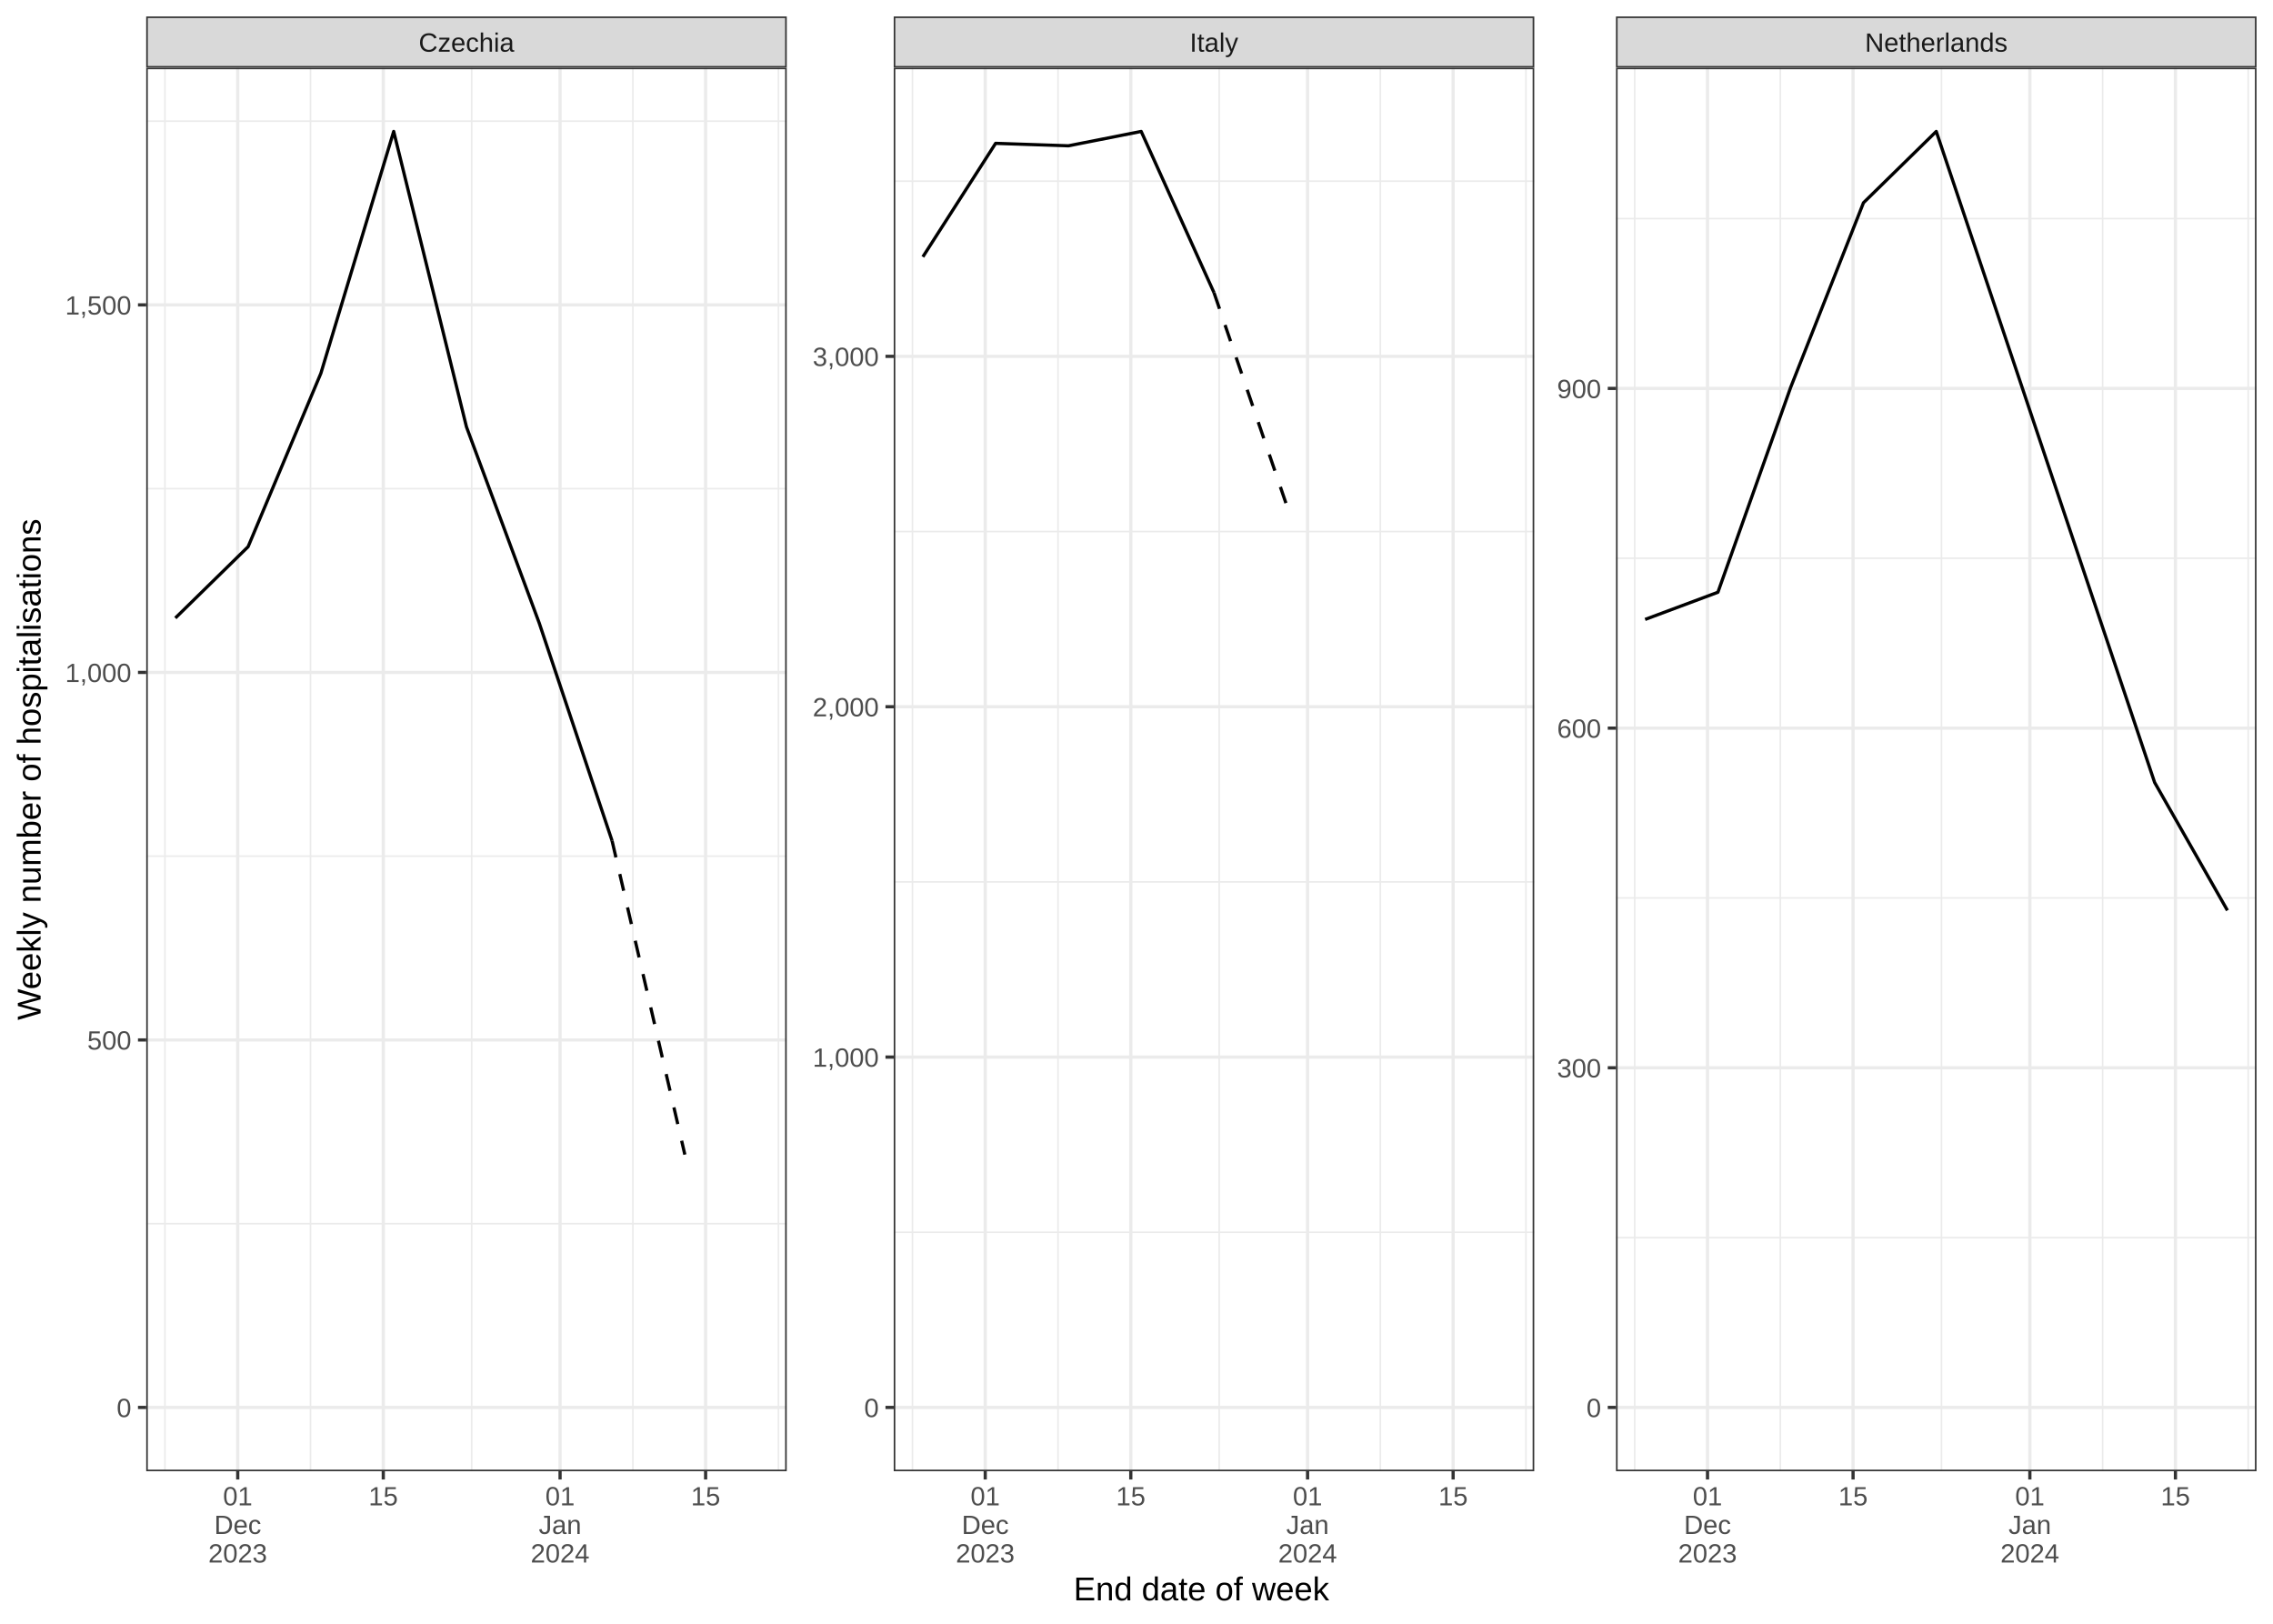
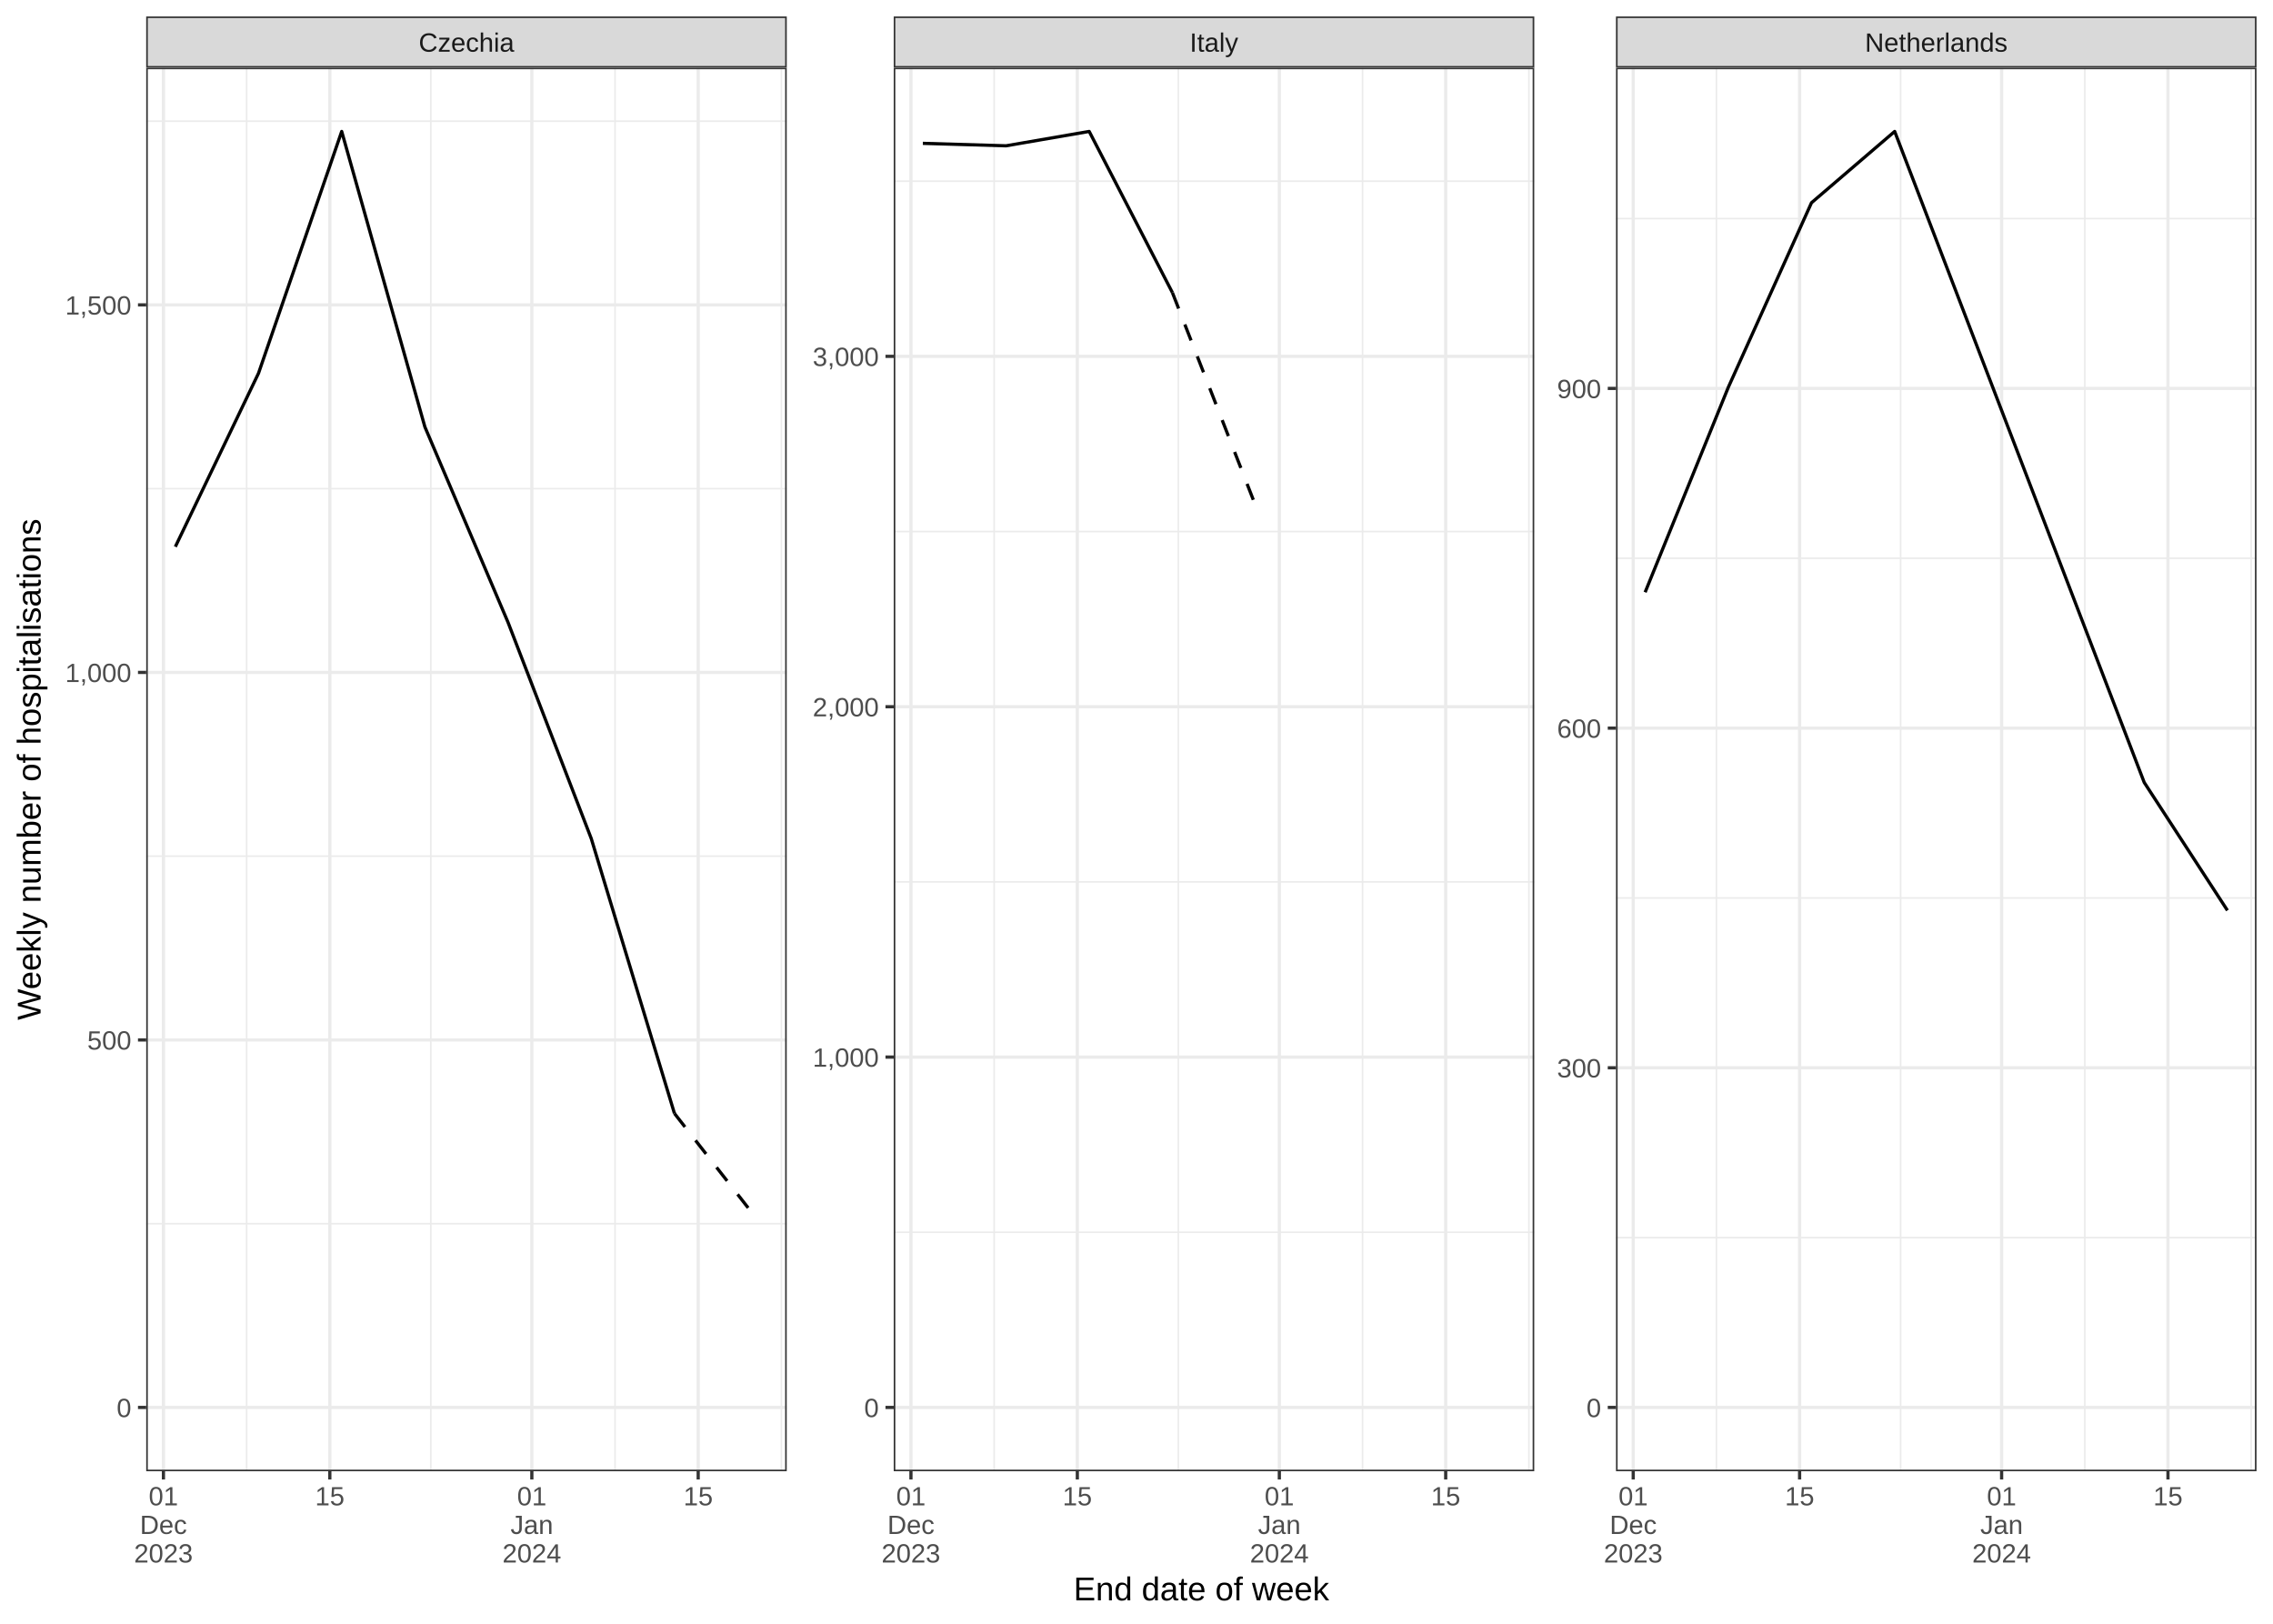
<svg xmlns="http://www.w3.org/2000/svg" class="svglite" width="756.00pt" height="540.00pt" viewBox="0 0 756.00 540.00">
  <defs>
    <style type="text/css">
    .svglite line, .svglite polyline, .svglite polygon, .svglite path, .svglite rect, .svglite circle {
      fill: none;
      stroke: #000000;
      stroke-linecap: round;
      stroke-linejoin: round;
      stroke-miterlimit: 10.00;
    }
    .svglite text {
      white-space: pre;
    }
  </style>
  </defs>
  <rect width="100%" height="100%" style="stroke: none; fill: #FFFFFF;" />
  <defs>
    <clipPath id="cpMC4wMHw3NTYuMDB8MC4wMHw1NDAuMDA=">
      <rect x="0.00" y="0.00" width="756.00" height="540.00" />
    </clipPath>
  </defs>
  <g clip-path="url(#cpMC4wMHw3NTYuMDB8MC4wMHw1NDAuMDA=)">
    <rect x="0.00" y="0.00" width="756.00" height="540.00" style="stroke-width: 1.07; stroke: #FFFFFF; fill: #FFFFFF;" />
  </g>
  <defs>
    <clipPath id="cpNDguNjN8MjYxLjY3fDIyLjQ5fDQ4OS4yOQ==">
      <rect x="48.63" y="22.49" width="213.04" height="466.80" />
    </clipPath>
  </defs>
  <g clip-path="url(#cpNDguNjN8MjYxLjY3fDIyLjQ5fDQ4OS4yOQ==)">
    <rect x="48.63" y="22.49" width="213.04" height="466.80" style="stroke-width: 1.07; stroke: none; fill: #FFFFFF;" />
    <polyline points="48.63,406.96 261.67,406.96 " style="stroke-width: 0.53; stroke: #EBEBEB; stroke-linecap: butt;" />
    <polyline points="48.63,284.73 261.67,284.73 " style="stroke-width: 0.53; stroke: #EBEBEB; stroke-linecap: butt;" />
    <polyline points="48.63,162.51 261.67,162.51 " style="stroke-width: 0.53; stroke: #EBEBEB; stroke-linecap: butt;" />
    <polyline points="48.63,40.29 261.67,40.29 " style="stroke-width: 0.53; stroke: #EBEBEB; stroke-linecap: butt;" />
-     <polyline points="54.86,489.29 54.86,22.49 " style="stroke-width: 0.53; stroke: #EBEBEB; stroke-linecap: butt;" />
-     <polyline points="103.27,489.29 103.27,22.49 " style="stroke-width: 0.53; stroke: #EBEBEB; stroke-linecap: butt;" />
-     <polyline points="156.88,489.29 156.88,22.49 " style="stroke-width: 0.53; stroke: #EBEBEB; stroke-linecap: butt;" />
-     <polyline points="210.49,489.29 210.49,22.49 " style="stroke-width: 0.53; stroke: #EBEBEB; stroke-linecap: butt;" />
-     <polyline points="258.90,489.29 258.90,22.49 " style="stroke-width: 0.53; stroke: #EBEBEB; stroke-linecap: butt;" />
+     <polyline points="82.03,489.29 82.03,22.49 " style="stroke-width: 0.53; stroke: #EBEBEB; stroke-linecap: butt;" />
+     <polyline points="143.29,489.29 143.29,22.49 " style="stroke-width: 0.53; stroke: #EBEBEB; stroke-linecap: butt;" />
+     <polyline points="204.56,489.29 204.56,22.49 " style="stroke-width: 0.53; stroke: #EBEBEB; stroke-linecap: butt;" />
+     <polyline points="259.89,489.29 259.89,22.49 " style="stroke-width: 0.53; stroke: #EBEBEB; stroke-linecap: butt;" />
    <polyline points="48.63,468.07 261.67,468.07 " style="stroke-width: 1.07; stroke: #EBEBEB; stroke-linecap: butt;" />
    <polyline points="48.63,345.85 261.67,345.85 " style="stroke-width: 1.07; stroke: #EBEBEB; stroke-linecap: butt;" />
    <polyline points="48.63,223.62 261.67,223.62 " style="stroke-width: 1.07; stroke: #EBEBEB; stroke-linecap: butt;" />
    <polyline points="48.63,101.40 261.67,101.40 " style="stroke-width: 1.07; stroke: #EBEBEB; stroke-linecap: butt;" />
-     <polyline points="79.07,489.29 79.07,22.49 " style="stroke-width: 1.07; stroke: #EBEBEB; stroke-linecap: butt;" />
-     <polyline points="127.48,489.29 127.48,22.49 " style="stroke-width: 1.07; stroke: #EBEBEB; stroke-linecap: butt;" />
-     <polyline points="186.28,489.29 186.28,22.49 " style="stroke-width: 1.07; stroke: #EBEBEB; stroke-linecap: butt;" />
-     <polyline points="234.69,489.29 234.69,22.49 " style="stroke-width: 1.07; stroke: #EBEBEB; stroke-linecap: butt;" />
-     <polyline points="58.32,205.53 82.52,181.82 106.73,124.13 130.94,43.71 155.15,141.98 179.36,207.24 203.57,279.60 " style="stroke-width: 1.07; stroke-linecap: butt;" />
-     <polyline points="203.57,279.60 227.78,383.98 " style="stroke-width: 1.07; stroke-dasharray: 5.69,5.69; stroke-linecap: butt;" />
+     <polyline points="54.36,489.29 54.36,22.49 " style="stroke-width: 1.07; stroke: #EBEBEB; stroke-linecap: butt;" />
+     <polyline points="109.70,489.29 109.70,22.49 " style="stroke-width: 1.07; stroke: #EBEBEB; stroke-linecap: butt;" />
+     <polyline points="176.89,489.29 176.89,22.49 " style="stroke-width: 1.07; stroke: #EBEBEB; stroke-linecap: butt;" />
+     <polyline points="232.22,489.29 232.22,22.49 " style="stroke-width: 1.07; stroke: #EBEBEB; stroke-linecap: butt;" />
+     <polyline points="58.32,181.82 85.98,124.13 113.65,43.71 141.32,141.98 168.98,207.00 196.65,278.87 224.32,370.29 " style="stroke-width: 1.07; stroke-linecap: butt;" />
+     <polyline points="224.32,370.29 251.99,405.73 " style="stroke-width: 1.07; stroke-dasharray: 5.69,5.69; stroke-linecap: butt;" />
    <rect x="48.63" y="22.49" width="213.04" height="466.80" style="stroke-width: 1.07; stroke: #333333;" />
  </g>
  <g clip-path="url(#cpMC4wMHw3NTYuMDB8MC4wMHw1NDAuMDA=)">
</g>
  <defs>
    <clipPath id="cpMjk3LjI1fDUxMC4yOXwyMi40OXw0ODkuMjk=">
      <rect x="297.25" y="22.49" width="213.04" height="466.80" />
    </clipPath>
  </defs>
  <g clip-path="url(#cpMjk3LjI1fDUxMC4yOXwyMi40OXw0ODkuMjk=)">
    <rect x="297.25" y="22.49" width="213.04" height="466.80" style="stroke-width: 1.07; stroke: none; fill: #FFFFFF;" />
    <polyline points="297.25,409.81 510.29,409.81 " style="stroke-width: 0.53; stroke: #EBEBEB; stroke-linecap: butt;" />
    <polyline points="297.25,293.29 510.29,293.29 " style="stroke-width: 0.53; stroke: #EBEBEB; stroke-linecap: butt;" />
    <polyline points="297.25,176.77 510.29,176.77 " style="stroke-width: 0.53; stroke: #EBEBEB; stroke-linecap: butt;" />
    <polyline points="297.25,60.25 510.29,60.25 " style="stroke-width: 0.53; stroke: #EBEBEB; stroke-linecap: butt;" />
-     <polyline points="303.48,489.29 303.48,22.49 " style="stroke-width: 0.53; stroke: #EBEBEB; stroke-linecap: butt;" />
-     <polyline points="351.89,489.29 351.89,22.49 " style="stroke-width: 0.53; stroke: #EBEBEB; stroke-linecap: butt;" />
-     <polyline points="405.50,489.29 405.50,22.49 " style="stroke-width: 0.53; stroke: #EBEBEB; stroke-linecap: butt;" />
-     <polyline points="459.10,489.29 459.10,22.49 " style="stroke-width: 0.53; stroke: #EBEBEB; stroke-linecap: butt;" />
-     <polyline points="507.52,489.29 507.52,22.49 " style="stroke-width: 0.53; stroke: #EBEBEB; stroke-linecap: butt;" />
+     <polyline points="330.65,489.29 330.65,22.49 " style="stroke-width: 0.53; stroke: #EBEBEB; stroke-linecap: butt;" />
+     <polyline points="391.91,489.29 391.91,22.49 " style="stroke-width: 0.53; stroke: #EBEBEB; stroke-linecap: butt;" />
+     <polyline points="453.18,489.29 453.18,22.49 " style="stroke-width: 0.53; stroke: #EBEBEB; stroke-linecap: butt;" />
+     <polyline points="508.51,489.29 508.51,22.49 " style="stroke-width: 0.53; stroke: #EBEBEB; stroke-linecap: butt;" />
    <polyline points="297.25,468.07 510.29,468.07 " style="stroke-width: 1.07; stroke: #EBEBEB; stroke-linecap: butt;" />
    <polyline points="297.25,351.55 510.29,351.55 " style="stroke-width: 1.07; stroke: #EBEBEB; stroke-linecap: butt;" />
    <polyline points="297.25,235.03 510.29,235.03 " style="stroke-width: 1.07; stroke: #EBEBEB; stroke-linecap: butt;" />
    <polyline points="297.25,118.51 510.29,118.51 " style="stroke-width: 1.07; stroke: #EBEBEB; stroke-linecap: butt;" />
-     <polyline points="327.69,489.29 327.69,22.49 " style="stroke-width: 1.07; stroke: #EBEBEB; stroke-linecap: butt;" />
-     <polyline points="376.10,489.29 376.10,22.49 " style="stroke-width: 1.07; stroke: #EBEBEB; stroke-linecap: butt;" />
-     <polyline points="434.90,489.29 434.90,22.49 " style="stroke-width: 1.07; stroke: #EBEBEB; stroke-linecap: butt;" />
-     <polyline points="483.31,489.29 483.31,22.49 " style="stroke-width: 1.07; stroke: #EBEBEB; stroke-linecap: butt;" />
-     <polyline points="306.94,85.42 331.14,47.67 355.35,48.49 379.56,43.71 403.77,97.31 " style="stroke-width: 1.07; stroke-linecap: butt;" />
-     <polyline points="403.77,97.31 427.98,168.15 " style="stroke-width: 1.07; stroke-dasharray: 5.69,5.69; stroke-linecap: butt;" />
+     <polyline points="302.98,489.29 302.98,22.49 " style="stroke-width: 1.07; stroke: #EBEBEB; stroke-linecap: butt;" />
+     <polyline points="358.32,489.29 358.32,22.49 " style="stroke-width: 1.07; stroke: #EBEBEB; stroke-linecap: butt;" />
+     <polyline points="425.51,489.29 425.51,22.49 " style="stroke-width: 1.07; stroke: #EBEBEB; stroke-linecap: butt;" />
+     <polyline points="480.84,489.29 480.84,22.49 " style="stroke-width: 1.07; stroke: #EBEBEB; stroke-linecap: butt;" />
+     <polyline points="306.94,47.67 334.60,48.49 362.27,43.71 389.94,97.31 " style="stroke-width: 1.07; stroke-linecap: butt;" />
+     <polyline points="389.94,97.31 417.60,168.15 " style="stroke-width: 1.07; stroke-dasharray: 5.69,5.69; stroke-linecap: butt;" />
    <rect x="297.25" y="22.49" width="213.04" height="466.80" style="stroke-width: 1.07; stroke: #333333;" />
  </g>
  <g clip-path="url(#cpMC4wMHw3NTYuMDB8MC4wMHw1NDAuMDA=)">
</g>
  <defs>
    <clipPath id="cpNTM3LjQ4fDc1MC41MnwyMi40OXw0ODkuMjk=">
      <rect x="537.48" y="22.49" width="213.04" height="466.80" />
    </clipPath>
  </defs>
  <g clip-path="url(#cpNTM3LjQ4fDc1MC41MnwyMi40OXw0ODkuMjk=)">
    <rect x="537.48" y="22.49" width="213.04" height="466.80" style="stroke-width: 1.07; stroke: none; fill: #FFFFFF;" />
    <polyline points="537.48,411.59 750.52,411.59 " style="stroke-width: 0.53; stroke: #EBEBEB; stroke-linecap: butt;" />
    <polyline points="537.48,298.63 750.52,298.63 " style="stroke-width: 0.53; stroke: #EBEBEB; stroke-linecap: butt;" />
    <polyline points="537.48,185.66 750.52,185.66 " style="stroke-width: 0.53; stroke: #EBEBEB; stroke-linecap: butt;" />
    <polyline points="537.48,72.70 750.52,72.70 " style="stroke-width: 0.53; stroke: #EBEBEB; stroke-linecap: butt;" />
-     <polyline points="543.71,489.29 543.71,22.49 " style="stroke-width: 0.53; stroke: #EBEBEB; stroke-linecap: butt;" />
-     <polyline points="592.13,489.29 592.13,22.49 " style="stroke-width: 0.53; stroke: #EBEBEB; stroke-linecap: butt;" />
-     <polyline points="645.73,489.29 645.73,22.49 " style="stroke-width: 0.53; stroke: #EBEBEB; stroke-linecap: butt;" />
-     <polyline points="699.34,489.29 699.34,22.49 " style="stroke-width: 0.53; stroke: #EBEBEB; stroke-linecap: butt;" />
-     <polyline points="747.75,489.29 747.75,22.49 " style="stroke-width: 0.53; stroke: #EBEBEB; stroke-linecap: butt;" />
+     <polyline points="570.88,489.29 570.88,22.49 " style="stroke-width: 0.53; stroke: #EBEBEB; stroke-linecap: butt;" />
+     <polyline points="632.14,489.29 632.14,22.49 " style="stroke-width: 0.53; stroke: #EBEBEB; stroke-linecap: butt;" />
+     <polyline points="693.41,489.29 693.41,22.49 " style="stroke-width: 0.53; stroke: #EBEBEB; stroke-linecap: butt;" />
+     <polyline points="748.74,489.29 748.74,22.49 " style="stroke-width: 0.53; stroke: #EBEBEB; stroke-linecap: butt;" />
    <polyline points="537.48,468.07 750.52,468.07 " style="stroke-width: 1.07; stroke: #EBEBEB; stroke-linecap: butt;" />
    <polyline points="537.48,355.11 750.52,355.11 " style="stroke-width: 1.07; stroke: #EBEBEB; stroke-linecap: butt;" />
    <polyline points="537.48,242.15 750.52,242.15 " style="stroke-width: 1.07; stroke: #EBEBEB; stroke-linecap: butt;" />
    <polyline points="537.48,129.18 750.52,129.18 " style="stroke-width: 1.07; stroke: #EBEBEB; stroke-linecap: butt;" />
-     <polyline points="567.92,489.29 567.92,22.49 " style="stroke-width: 1.07; stroke: #EBEBEB; stroke-linecap: butt;" />
-     <polyline points="616.33,489.29 616.33,22.49 " style="stroke-width: 1.07; stroke: #EBEBEB; stroke-linecap: butt;" />
-     <polyline points="675.13,489.29 675.13,22.49 " style="stroke-width: 1.07; stroke: #EBEBEB; stroke-linecap: butt;" />
-     <polyline points="723.55,489.29 723.55,22.49 " style="stroke-width: 1.07; stroke: #EBEBEB; stroke-linecap: butt;" />
-     <polyline points="547.17,206.00 571.38,196.96 595.58,128.81 619.79,67.43 644.00,43.71 716.63,260.22 740.84,302.77 " style="stroke-width: 1.07; stroke-linecap: butt;" />
+     <polyline points="543.21,489.29 543.21,22.49 " style="stroke-width: 1.07; stroke: #EBEBEB; stroke-linecap: butt;" />
+     <polyline points="598.55,489.29 598.55,22.49 " style="stroke-width: 1.07; stroke: #EBEBEB; stroke-linecap: butt;" />
+     <polyline points="665.74,489.29 665.74,22.49 " style="stroke-width: 1.07; stroke: #EBEBEB; stroke-linecap: butt;" />
+     <polyline points="721.07,489.29 721.07,22.49 " style="stroke-width: 1.07; stroke: #EBEBEB; stroke-linecap: butt;" />
+     <polyline points="547.17,196.96 574.83,128.81 602.50,67.43 630.17,43.71 713.17,260.22 740.84,302.77 " style="stroke-width: 1.07; stroke-linecap: butt;" />
    <rect x="537.48" y="22.49" width="213.04" height="466.80" style="stroke-width: 1.07; stroke: #333333;" />
  </g>
  <g clip-path="url(#cpMC4wMHw3NTYuMDB8MC4wMHw1NDAuMDA=)">
</g>
  <defs>
    <clipPath id="cpNDguNjN8MjYxLjY3fDUuNDh8MjIuNDk=">
      <rect x="48.63" y="5.48" width="213.04" height="17.01" />
    </clipPath>
  </defs>
  <g clip-path="url(#cpNDguNjN8MjYxLjY3fDUuNDh8MjIuNDk=)">
    <rect x="48.63" y="5.48" width="213.04" height="17.01" style="stroke-width: 1.07; stroke: #333333; fill: #D9D9D9;" />
    <text x="155.15" y="17.19" text-anchor="middle" style="font-size: 8.80px;fill: #1A1A1A; font-family: &quot;Liberation Sans&quot;;" textLength="34.42px" lengthAdjust="spacingAndGlyphs">Czechia</text>
  </g>
  <g clip-path="url(#cpMC4wMHw3NTYuMDB8MC4wMHw1NDAuMDA=)">
</g>
  <defs>
    <clipPath id="cpMjk3LjI1fDUxMC4yOXw1LjQ4fDIyLjQ5">
      <rect x="297.25" y="5.48" width="213.04" height="17.01" />
    </clipPath>
  </defs>
  <g clip-path="url(#cpMjk3LjI1fDUxMC4yOXw1LjQ4fDIyLjQ5)">
    <rect x="297.25" y="5.48" width="213.04" height="17.01" style="stroke-width: 1.07; stroke: #333333; fill: #D9D9D9;" />
    <text x="403.77" y="17.19" text-anchor="middle" style="font-size: 8.80px;fill: #1A1A1A; font-family: &quot;Liberation Sans&quot;;" textLength="19.09px" lengthAdjust="spacingAndGlyphs">Italy</text>
  </g>
  <g clip-path="url(#cpMC4wMHw3NTYuMDB8MC4wMHw1NDAuMDA=)">
</g>
  <defs>
    <clipPath id="cpNTM3LjQ4fDc1MC41Mnw1LjQ4fDIyLjQ5">
      <rect x="537.48" y="5.48" width="213.04" height="17.01" />
    </clipPath>
  </defs>
  <g clip-path="url(#cpNTM3LjQ4fDc1MC41Mnw1LjQ4fDIyLjQ5)">
    <rect x="537.48" y="5.48" width="213.04" height="17.01" style="stroke-width: 1.07; stroke: #333333; fill: #D9D9D9;" />
    <text x="644.00" y="17.19" text-anchor="middle" style="font-size: 8.80px;fill: #1A1A1A; font-family: &quot;Liberation Sans&quot;;" textLength="53.63px" lengthAdjust="spacingAndGlyphs">Netherlands</text>
  </g>
  <g clip-path="url(#cpMC4wMHw3NTYuMDB8MC4wMHw1NDAuMDA=)">
-     <polyline points="79.07,492.03 79.07,489.29 " style="stroke-width: 1.07; stroke: #333333; stroke-linecap: butt;" />
-     <polyline points="127.48,492.03 127.48,489.29 " style="stroke-width: 1.07; stroke: #333333; stroke-linecap: butt;" />
-     <polyline points="186.28,492.03 186.28,489.29 " style="stroke-width: 1.07; stroke: #333333; stroke-linecap: butt;" />
-     <polyline points="234.69,492.03 234.69,489.29 " style="stroke-width: 1.07; stroke: #333333; stroke-linecap: butt;" />
-     <text x="79.07" y="500.63" text-anchor="middle" style="font-size: 8.80px;fill: #4D4D4D; font-family: &quot;Liberation Sans&quot;;" textLength="11.19px" lengthAdjust="spacingAndGlyphs">01</text>
-     <text x="79.07" y="510.14" text-anchor="middle" style="font-size: 8.80px;fill: #4D4D4D; font-family: &quot;Liberation Sans&quot;;" textLength="17.03px" lengthAdjust="spacingAndGlyphs">Dec</text>
-     <text x="79.07" y="519.64" text-anchor="middle" style="font-size: 8.80px;fill: #4D4D4D; font-family: &quot;Liberation Sans&quot;;" textLength="22.38px" lengthAdjust="spacingAndGlyphs">2023</text>
-     <text x="127.48" y="500.63" text-anchor="middle" style="font-size: 8.80px;fill: #4D4D4D; font-family: &quot;Liberation Sans&quot;;" textLength="11.19px" lengthAdjust="spacingAndGlyphs">15</text>
-     <text x="186.28" y="500.63" text-anchor="middle" style="font-size: 8.80px;fill: #4D4D4D; font-family: &quot;Liberation Sans&quot;;" textLength="11.19px" lengthAdjust="spacingAndGlyphs">01</text>
-     <text x="186.28" y="510.14" text-anchor="middle" style="font-size: 8.80px;fill: #4D4D4D; font-family: &quot;Liberation Sans&quot;;" textLength="13.56px" lengthAdjust="spacingAndGlyphs">Jan</text>
-     <text x="186.28" y="519.64" text-anchor="middle" style="font-size: 8.80px;fill: #4D4D4D; font-family: &quot;Liberation Sans&quot;;" textLength="22.38px" lengthAdjust="spacingAndGlyphs">2024</text>
-     <text x="234.69" y="500.63" text-anchor="middle" style="font-size: 8.80px;fill: #4D4D4D; font-family: &quot;Liberation Sans&quot;;" textLength="11.19px" lengthAdjust="spacingAndGlyphs">15</text>
-     <polyline points="327.69,492.03 327.69,489.29 " style="stroke-width: 1.07; stroke: #333333; stroke-linecap: butt;" />
-     <polyline points="376.10,492.03 376.10,489.29 " style="stroke-width: 1.07; stroke: #333333; stroke-linecap: butt;" />
-     <polyline points="434.90,492.03 434.90,489.29 " style="stroke-width: 1.07; stroke: #333333; stroke-linecap: butt;" />
-     <polyline points="483.31,492.03 483.31,489.29 " style="stroke-width: 1.07; stroke: #333333; stroke-linecap: butt;" />
-     <text x="327.69" y="500.63" text-anchor="middle" style="font-size: 8.80px;fill: #4D4D4D; font-family: &quot;Liberation Sans&quot;;" textLength="11.19px" lengthAdjust="spacingAndGlyphs">01</text>
-     <text x="327.69" y="510.14" text-anchor="middle" style="font-size: 8.80px;fill: #4D4D4D; font-family: &quot;Liberation Sans&quot;;" textLength="17.03px" lengthAdjust="spacingAndGlyphs">Dec</text>
-     <text x="327.69" y="519.64" text-anchor="middle" style="font-size: 8.80px;fill: #4D4D4D; font-family: &quot;Liberation Sans&quot;;" textLength="22.38px" lengthAdjust="spacingAndGlyphs">2023</text>
-     <text x="376.10" y="500.63" text-anchor="middle" style="font-size: 8.80px;fill: #4D4D4D; font-family: &quot;Liberation Sans&quot;;" textLength="11.19px" lengthAdjust="spacingAndGlyphs">15</text>
-     <text x="434.90" y="500.63" text-anchor="middle" style="font-size: 8.80px;fill: #4D4D4D; font-family: &quot;Liberation Sans&quot;;" textLength="11.19px" lengthAdjust="spacingAndGlyphs">01</text>
-     <text x="434.90" y="510.14" text-anchor="middle" style="font-size: 8.80px;fill: #4D4D4D; font-family: &quot;Liberation Sans&quot;;" textLength="13.56px" lengthAdjust="spacingAndGlyphs">Jan</text>
-     <text x="434.90" y="519.64" text-anchor="middle" style="font-size: 8.80px;fill: #4D4D4D; font-family: &quot;Liberation Sans&quot;;" textLength="22.38px" lengthAdjust="spacingAndGlyphs">2024</text>
-     <text x="483.31" y="500.63" text-anchor="middle" style="font-size: 8.80px;fill: #4D4D4D; font-family: &quot;Liberation Sans&quot;;" textLength="11.19px" lengthAdjust="spacingAndGlyphs">15</text>
-     <polyline points="567.92,492.03 567.92,489.29 " style="stroke-width: 1.07; stroke: #333333; stroke-linecap: butt;" />
-     <polyline points="616.33,492.03 616.33,489.29 " style="stroke-width: 1.07; stroke: #333333; stroke-linecap: butt;" />
-     <polyline points="675.13,492.03 675.13,489.29 " style="stroke-width: 1.07; stroke: #333333; stroke-linecap: butt;" />
-     <polyline points="723.55,492.03 723.55,489.29 " style="stroke-width: 1.07; stroke: #333333; stroke-linecap: butt;" />
-     <text x="567.92" y="500.63" text-anchor="middle" style="font-size: 8.80px;fill: #4D4D4D; font-family: &quot;Liberation Sans&quot;;" textLength="11.19px" lengthAdjust="spacingAndGlyphs">01</text>
-     <text x="567.92" y="510.14" text-anchor="middle" style="font-size: 8.80px;fill: #4D4D4D; font-family: &quot;Liberation Sans&quot;;" textLength="17.03px" lengthAdjust="spacingAndGlyphs">Dec</text>
-     <text x="567.92" y="519.64" text-anchor="middle" style="font-size: 8.80px;fill: #4D4D4D; font-family: &quot;Liberation Sans&quot;;" textLength="22.38px" lengthAdjust="spacingAndGlyphs">2023</text>
-     <text x="616.33" y="500.63" text-anchor="middle" style="font-size: 8.80px;fill: #4D4D4D; font-family: &quot;Liberation Sans&quot;;" textLength="11.19px" lengthAdjust="spacingAndGlyphs">15</text>
-     <text x="675.13" y="500.63" text-anchor="middle" style="font-size: 8.80px;fill: #4D4D4D; font-family: &quot;Liberation Sans&quot;;" textLength="11.19px" lengthAdjust="spacingAndGlyphs">01</text>
-     <text x="675.13" y="510.14" text-anchor="middle" style="font-size: 8.80px;fill: #4D4D4D; font-family: &quot;Liberation Sans&quot;;" textLength="13.56px" lengthAdjust="spacingAndGlyphs">Jan</text>
-     <text x="675.13" y="519.64" text-anchor="middle" style="font-size: 8.80px;fill: #4D4D4D; font-family: &quot;Liberation Sans&quot;;" textLength="22.38px" lengthAdjust="spacingAndGlyphs">2024</text>
-     <text x="723.55" y="500.63" text-anchor="middle" style="font-size: 8.80px;fill: #4D4D4D; font-family: &quot;Liberation Sans&quot;;" textLength="11.19px" lengthAdjust="spacingAndGlyphs">15</text>
+     <polyline points="54.36,492.03 54.36,489.29 " style="stroke-width: 1.07; stroke: #333333; stroke-linecap: butt;" />
+     <polyline points="109.70,492.03 109.70,489.29 " style="stroke-width: 1.07; stroke: #333333; stroke-linecap: butt;" />
+     <polyline points="176.89,492.03 176.89,489.29 " style="stroke-width: 1.07; stroke: #333333; stroke-linecap: butt;" />
+     <polyline points="232.22,492.03 232.22,489.29 " style="stroke-width: 1.07; stroke: #333333; stroke-linecap: butt;" />
+     <text x="54.36" y="500.63" text-anchor="middle" style="font-size: 8.80px;fill: #4D4D4D; font-family: &quot;Liberation Sans&quot;;" textLength="11.19px" lengthAdjust="spacingAndGlyphs">01</text>
+     <text x="54.36" y="510.14" text-anchor="middle" style="font-size: 8.80px;fill: #4D4D4D; font-family: &quot;Liberation Sans&quot;;" textLength="17.03px" lengthAdjust="spacingAndGlyphs">Dec</text>
+     <text x="54.36" y="519.64" text-anchor="middle" style="font-size: 8.80px;fill: #4D4D4D; font-family: &quot;Liberation Sans&quot;;" textLength="22.38px" lengthAdjust="spacingAndGlyphs">2023</text>
+     <text x="109.70" y="500.63" text-anchor="middle" style="font-size: 8.80px;fill: #4D4D4D; font-family: &quot;Liberation Sans&quot;;" textLength="11.19px" lengthAdjust="spacingAndGlyphs">15</text>
+     <text x="176.89" y="500.63" text-anchor="middle" style="font-size: 8.80px;fill: #4D4D4D; font-family: &quot;Liberation Sans&quot;;" textLength="11.19px" lengthAdjust="spacingAndGlyphs">01</text>
+     <text x="176.89" y="510.14" text-anchor="middle" style="font-size: 8.80px;fill: #4D4D4D; font-family: &quot;Liberation Sans&quot;;" textLength="13.56px" lengthAdjust="spacingAndGlyphs">Jan</text>
+     <text x="176.89" y="519.64" text-anchor="middle" style="font-size: 8.80px;fill: #4D4D4D; font-family: &quot;Liberation Sans&quot;;" textLength="22.38px" lengthAdjust="spacingAndGlyphs">2024</text>
+     <text x="232.22" y="500.63" text-anchor="middle" style="font-size: 8.80px;fill: #4D4D4D; font-family: &quot;Liberation Sans&quot;;" textLength="11.19px" lengthAdjust="spacingAndGlyphs">15</text>
+     <polyline points="302.98,492.03 302.98,489.29 " style="stroke-width: 1.07; stroke: #333333; stroke-linecap: butt;" />
+     <polyline points="358.32,492.03 358.32,489.29 " style="stroke-width: 1.07; stroke: #333333; stroke-linecap: butt;" />
+     <polyline points="425.51,492.03 425.51,489.29 " style="stroke-width: 1.07; stroke: #333333; stroke-linecap: butt;" />
+     <polyline points="480.84,492.03 480.84,489.29 " style="stroke-width: 1.07; stroke: #333333; stroke-linecap: butt;" />
+     <text x="302.98" y="500.63" text-anchor="middle" style="font-size: 8.80px;fill: #4D4D4D; font-family: &quot;Liberation Sans&quot;;" textLength="11.19px" lengthAdjust="spacingAndGlyphs">01</text>
+     <text x="302.98" y="510.14" text-anchor="middle" style="font-size: 8.80px;fill: #4D4D4D; font-family: &quot;Liberation Sans&quot;;" textLength="17.03px" lengthAdjust="spacingAndGlyphs">Dec</text>
+     <text x="302.98" y="519.64" text-anchor="middle" style="font-size: 8.80px;fill: #4D4D4D; font-family: &quot;Liberation Sans&quot;;" textLength="22.38px" lengthAdjust="spacingAndGlyphs">2023</text>
+     <text x="358.32" y="500.63" text-anchor="middle" style="font-size: 8.80px;fill: #4D4D4D; font-family: &quot;Liberation Sans&quot;;" textLength="11.19px" lengthAdjust="spacingAndGlyphs">15</text>
+     <text x="425.51" y="500.63" text-anchor="middle" style="font-size: 8.80px;fill: #4D4D4D; font-family: &quot;Liberation Sans&quot;;" textLength="11.19px" lengthAdjust="spacingAndGlyphs">01</text>
+     <text x="425.51" y="510.14" text-anchor="middle" style="font-size: 8.80px;fill: #4D4D4D; font-family: &quot;Liberation Sans&quot;;" textLength="13.56px" lengthAdjust="spacingAndGlyphs">Jan</text>
+     <text x="425.51" y="519.64" text-anchor="middle" style="font-size: 8.80px;fill: #4D4D4D; font-family: &quot;Liberation Sans&quot;;" textLength="22.38px" lengthAdjust="spacingAndGlyphs">2024</text>
+     <text x="480.84" y="500.63" text-anchor="middle" style="font-size: 8.80px;fill: #4D4D4D; font-family: &quot;Liberation Sans&quot;;" textLength="11.19px" lengthAdjust="spacingAndGlyphs">15</text>
+     <polyline points="543.21,492.03 543.21,489.29 " style="stroke-width: 1.07; stroke: #333333; stroke-linecap: butt;" />
+     <polyline points="598.55,492.03 598.55,489.29 " style="stroke-width: 1.07; stroke: #333333; stroke-linecap: butt;" />
+     <polyline points="665.74,492.03 665.74,489.29 " style="stroke-width: 1.07; stroke: #333333; stroke-linecap: butt;" />
+     <polyline points="721.07,492.03 721.07,489.29 " style="stroke-width: 1.07; stroke: #333333; stroke-linecap: butt;" />
+     <text x="543.21" y="500.63" text-anchor="middle" style="font-size: 8.80px;fill: #4D4D4D; font-family: &quot;Liberation Sans&quot;;" textLength="11.19px" lengthAdjust="spacingAndGlyphs">01</text>
+     <text x="543.21" y="510.14" text-anchor="middle" style="font-size: 8.80px;fill: #4D4D4D; font-family: &quot;Liberation Sans&quot;;" textLength="17.03px" lengthAdjust="spacingAndGlyphs">Dec</text>
+     <text x="543.21" y="519.64" text-anchor="middle" style="font-size: 8.80px;fill: #4D4D4D; font-family: &quot;Liberation Sans&quot;;" textLength="22.38px" lengthAdjust="spacingAndGlyphs">2023</text>
+     <text x="598.55" y="500.63" text-anchor="middle" style="font-size: 8.80px;fill: #4D4D4D; font-family: &quot;Liberation Sans&quot;;" textLength="11.19px" lengthAdjust="spacingAndGlyphs">15</text>
+     <text x="665.74" y="500.63" text-anchor="middle" style="font-size: 8.80px;fill: #4D4D4D; font-family: &quot;Liberation Sans&quot;;" textLength="11.19px" lengthAdjust="spacingAndGlyphs">01</text>
+     <text x="665.74" y="510.14" text-anchor="middle" style="font-size: 8.80px;fill: #4D4D4D; font-family: &quot;Liberation Sans&quot;;" textLength="13.56px" lengthAdjust="spacingAndGlyphs">Jan</text>
+     <text x="665.74" y="519.64" text-anchor="middle" style="font-size: 8.80px;fill: #4D4D4D; font-family: &quot;Liberation Sans&quot;;" textLength="22.38px" lengthAdjust="spacingAndGlyphs">2024</text>
+     <text x="721.07" y="500.63" text-anchor="middle" style="font-size: 8.80px;fill: #4D4D4D; font-family: &quot;Liberation Sans&quot;;" textLength="11.19px" lengthAdjust="spacingAndGlyphs">15</text>
    <text x="532.55" y="471.28" text-anchor="end" style="font-size: 8.80px;fill: #4D4D4D; font-family: &quot;Liberation Sans&quot;;" textLength="5.59px" lengthAdjust="spacingAndGlyphs">0</text>
    <text x="532.55" y="358.31" text-anchor="end" style="font-size: 8.80px;fill: #4D4D4D; font-family: &quot;Liberation Sans&quot;;" textLength="16.78px" lengthAdjust="spacingAndGlyphs">300</text>
    <text x="532.55" y="245.35" text-anchor="end" style="font-size: 8.80px;fill: #4D4D4D; font-family: &quot;Liberation Sans&quot;;" textLength="16.78px" lengthAdjust="spacingAndGlyphs">600</text>
    <text x="532.55" y="132.39" text-anchor="end" style="font-size: 8.80px;fill: #4D4D4D; font-family: &quot;Liberation Sans&quot;;" textLength="16.78px" lengthAdjust="spacingAndGlyphs">900</text>
    <polyline points="534.74,468.07 537.48,468.07 " style="stroke-width: 1.07; stroke: #333333; stroke-linecap: butt;" />
    <polyline points="534.74,355.11 537.48,355.11 " style="stroke-width: 1.07; stroke: #333333; stroke-linecap: butt;" />
    <polyline points="534.74,242.15 537.48,242.15 " style="stroke-width: 1.07; stroke: #333333; stroke-linecap: butt;" />
    <polyline points="534.74,129.18 537.48,129.18 " style="stroke-width: 1.07; stroke: #333333; stroke-linecap: butt;" />
    <text x="292.32" y="471.28" text-anchor="end" style="font-size: 8.80px;fill: #4D4D4D; font-family: &quot;Liberation Sans&quot;;" textLength="5.59px" lengthAdjust="spacingAndGlyphs">0</text>
    <text x="292.32" y="354.76" text-anchor="end" style="font-size: 8.80px;fill: #4D4D4D; font-family: &quot;Liberation Sans&quot;;" textLength="25.17px" lengthAdjust="spacingAndGlyphs">1,000</text>
    <text x="292.32" y="238.24" text-anchor="end" style="font-size: 8.80px;fill: #4D4D4D; font-family: &quot;Liberation Sans&quot;;" textLength="25.17px" lengthAdjust="spacingAndGlyphs">2,000</text>
    <text x="292.32" y="121.72" text-anchor="end" style="font-size: 8.80px;fill: #4D4D4D; font-family: &quot;Liberation Sans&quot;;" textLength="25.17px" lengthAdjust="spacingAndGlyphs">3,000</text>
    <polyline points="294.51,468.07 297.25,468.07 " style="stroke-width: 1.07; stroke: #333333; stroke-linecap: butt;" />
    <polyline points="294.51,351.55 297.25,351.55 " style="stroke-width: 1.07; stroke: #333333; stroke-linecap: butt;" />
    <polyline points="294.51,235.03 297.25,235.03 " style="stroke-width: 1.07; stroke: #333333; stroke-linecap: butt;" />
    <polyline points="294.51,118.51 297.25,118.51 " style="stroke-width: 1.07; stroke: #333333; stroke-linecap: butt;" />
    <text x="43.70" y="471.28" text-anchor="end" style="font-size: 8.80px;fill: #4D4D4D; font-family: &quot;Liberation Sans&quot;;" textLength="5.59px" lengthAdjust="spacingAndGlyphs">0</text>
    <text x="43.70" y="349.05" text-anchor="end" style="font-size: 8.80px;fill: #4D4D4D; font-family: &quot;Liberation Sans&quot;;" textLength="16.78px" lengthAdjust="spacingAndGlyphs">500</text>
    <text x="43.70" y="226.83" text-anchor="end" style="font-size: 8.80px;fill: #4D4D4D; font-family: &quot;Liberation Sans&quot;;" textLength="25.17px" lengthAdjust="spacingAndGlyphs">1,000</text>
    <text x="43.70" y="104.61" text-anchor="end" style="font-size: 8.80px;fill: #4D4D4D; font-family: &quot;Liberation Sans&quot;;" textLength="25.17px" lengthAdjust="spacingAndGlyphs">1,500</text>
    <polyline points="45.89,468.07 48.63,468.07 " style="stroke-width: 1.07; stroke: #333333; stroke-linecap: butt;" />
    <polyline points="45.89,345.85 48.63,345.85 " style="stroke-width: 1.07; stroke: #333333; stroke-linecap: butt;" />
    <polyline points="45.89,223.62 48.63,223.62 " style="stroke-width: 1.07; stroke: #333333; stroke-linecap: butt;" />
    <polyline points="45.89,101.40 48.63,101.40 " style="stroke-width: 1.07; stroke: #333333; stroke-linecap: butt;" />
    <text x="399.58" y="532.23" text-anchor="middle" style="font-size: 11.00px; font-family: &quot;Liberation Sans&quot;;" textLength="95.72px" lengthAdjust="spacingAndGlyphs">End date of week</text>
    <text transform="translate(13.50,255.89) rotate(-90)" text-anchor="middle" style="font-size: 11.00px; font-family: &quot;Liberation Sans&quot;;" textLength="189.66px" lengthAdjust="spacingAndGlyphs">Weekly number of hospitalisations</text>
  </g>
</svg>
